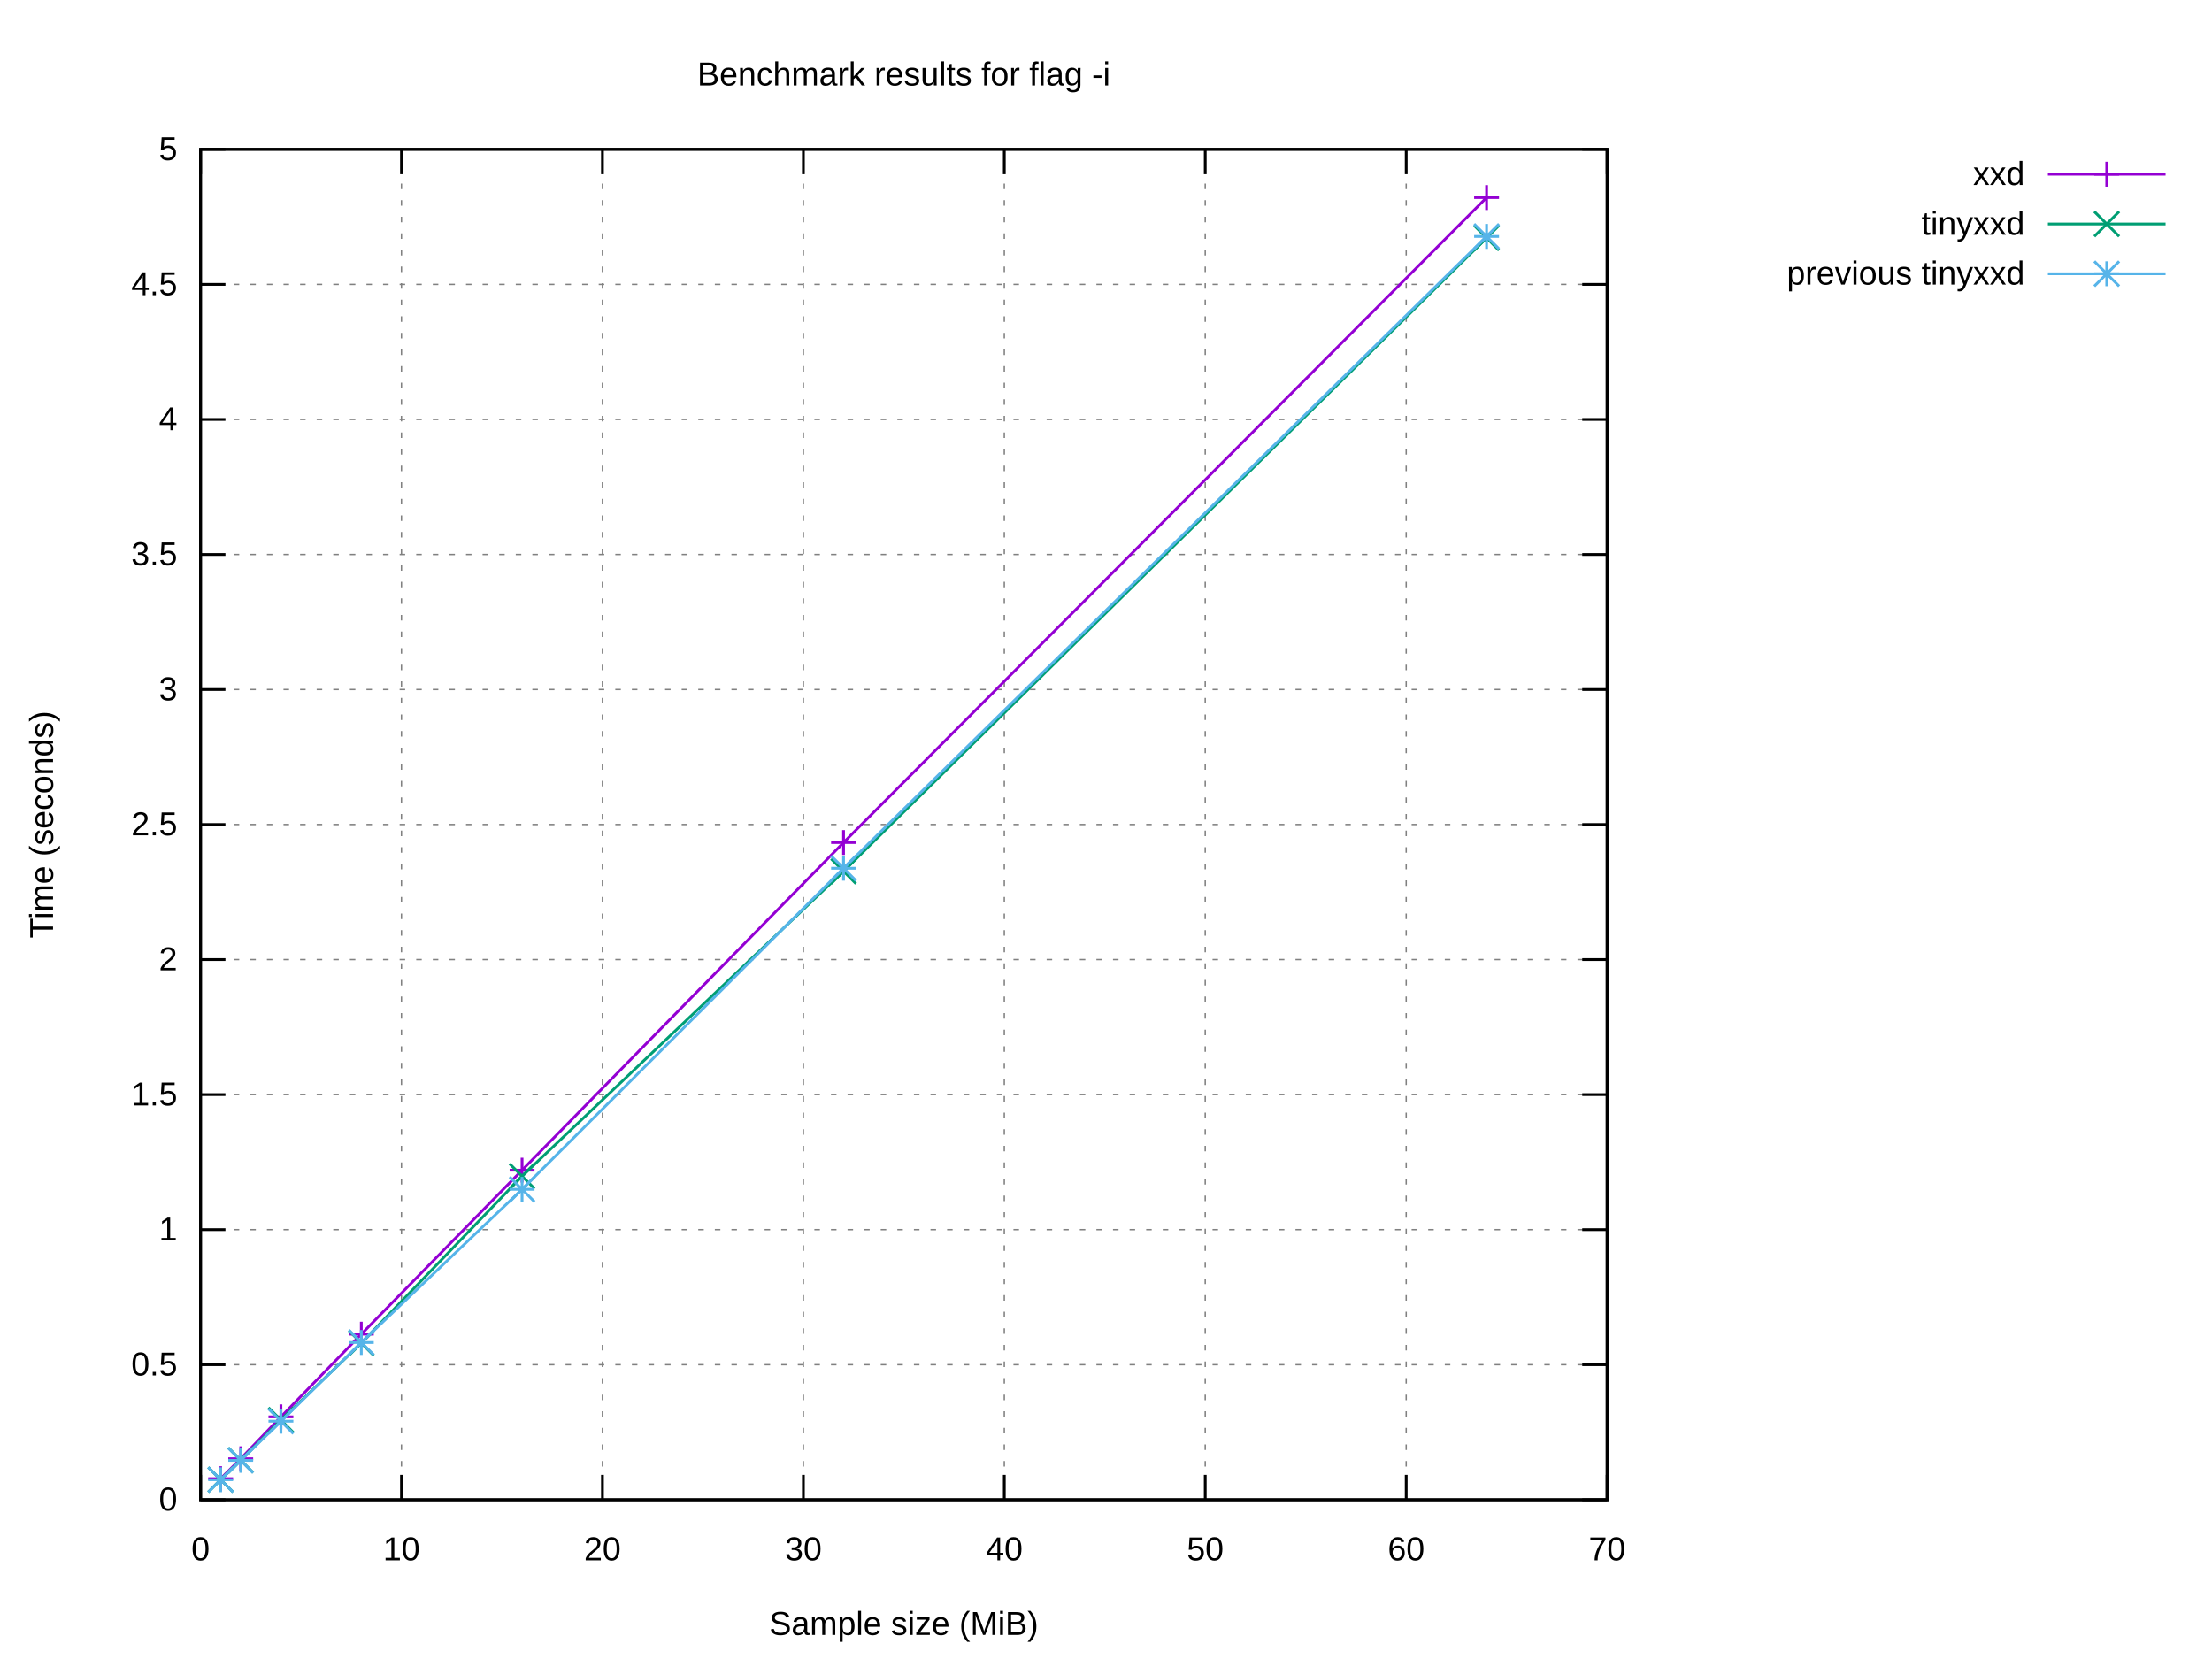
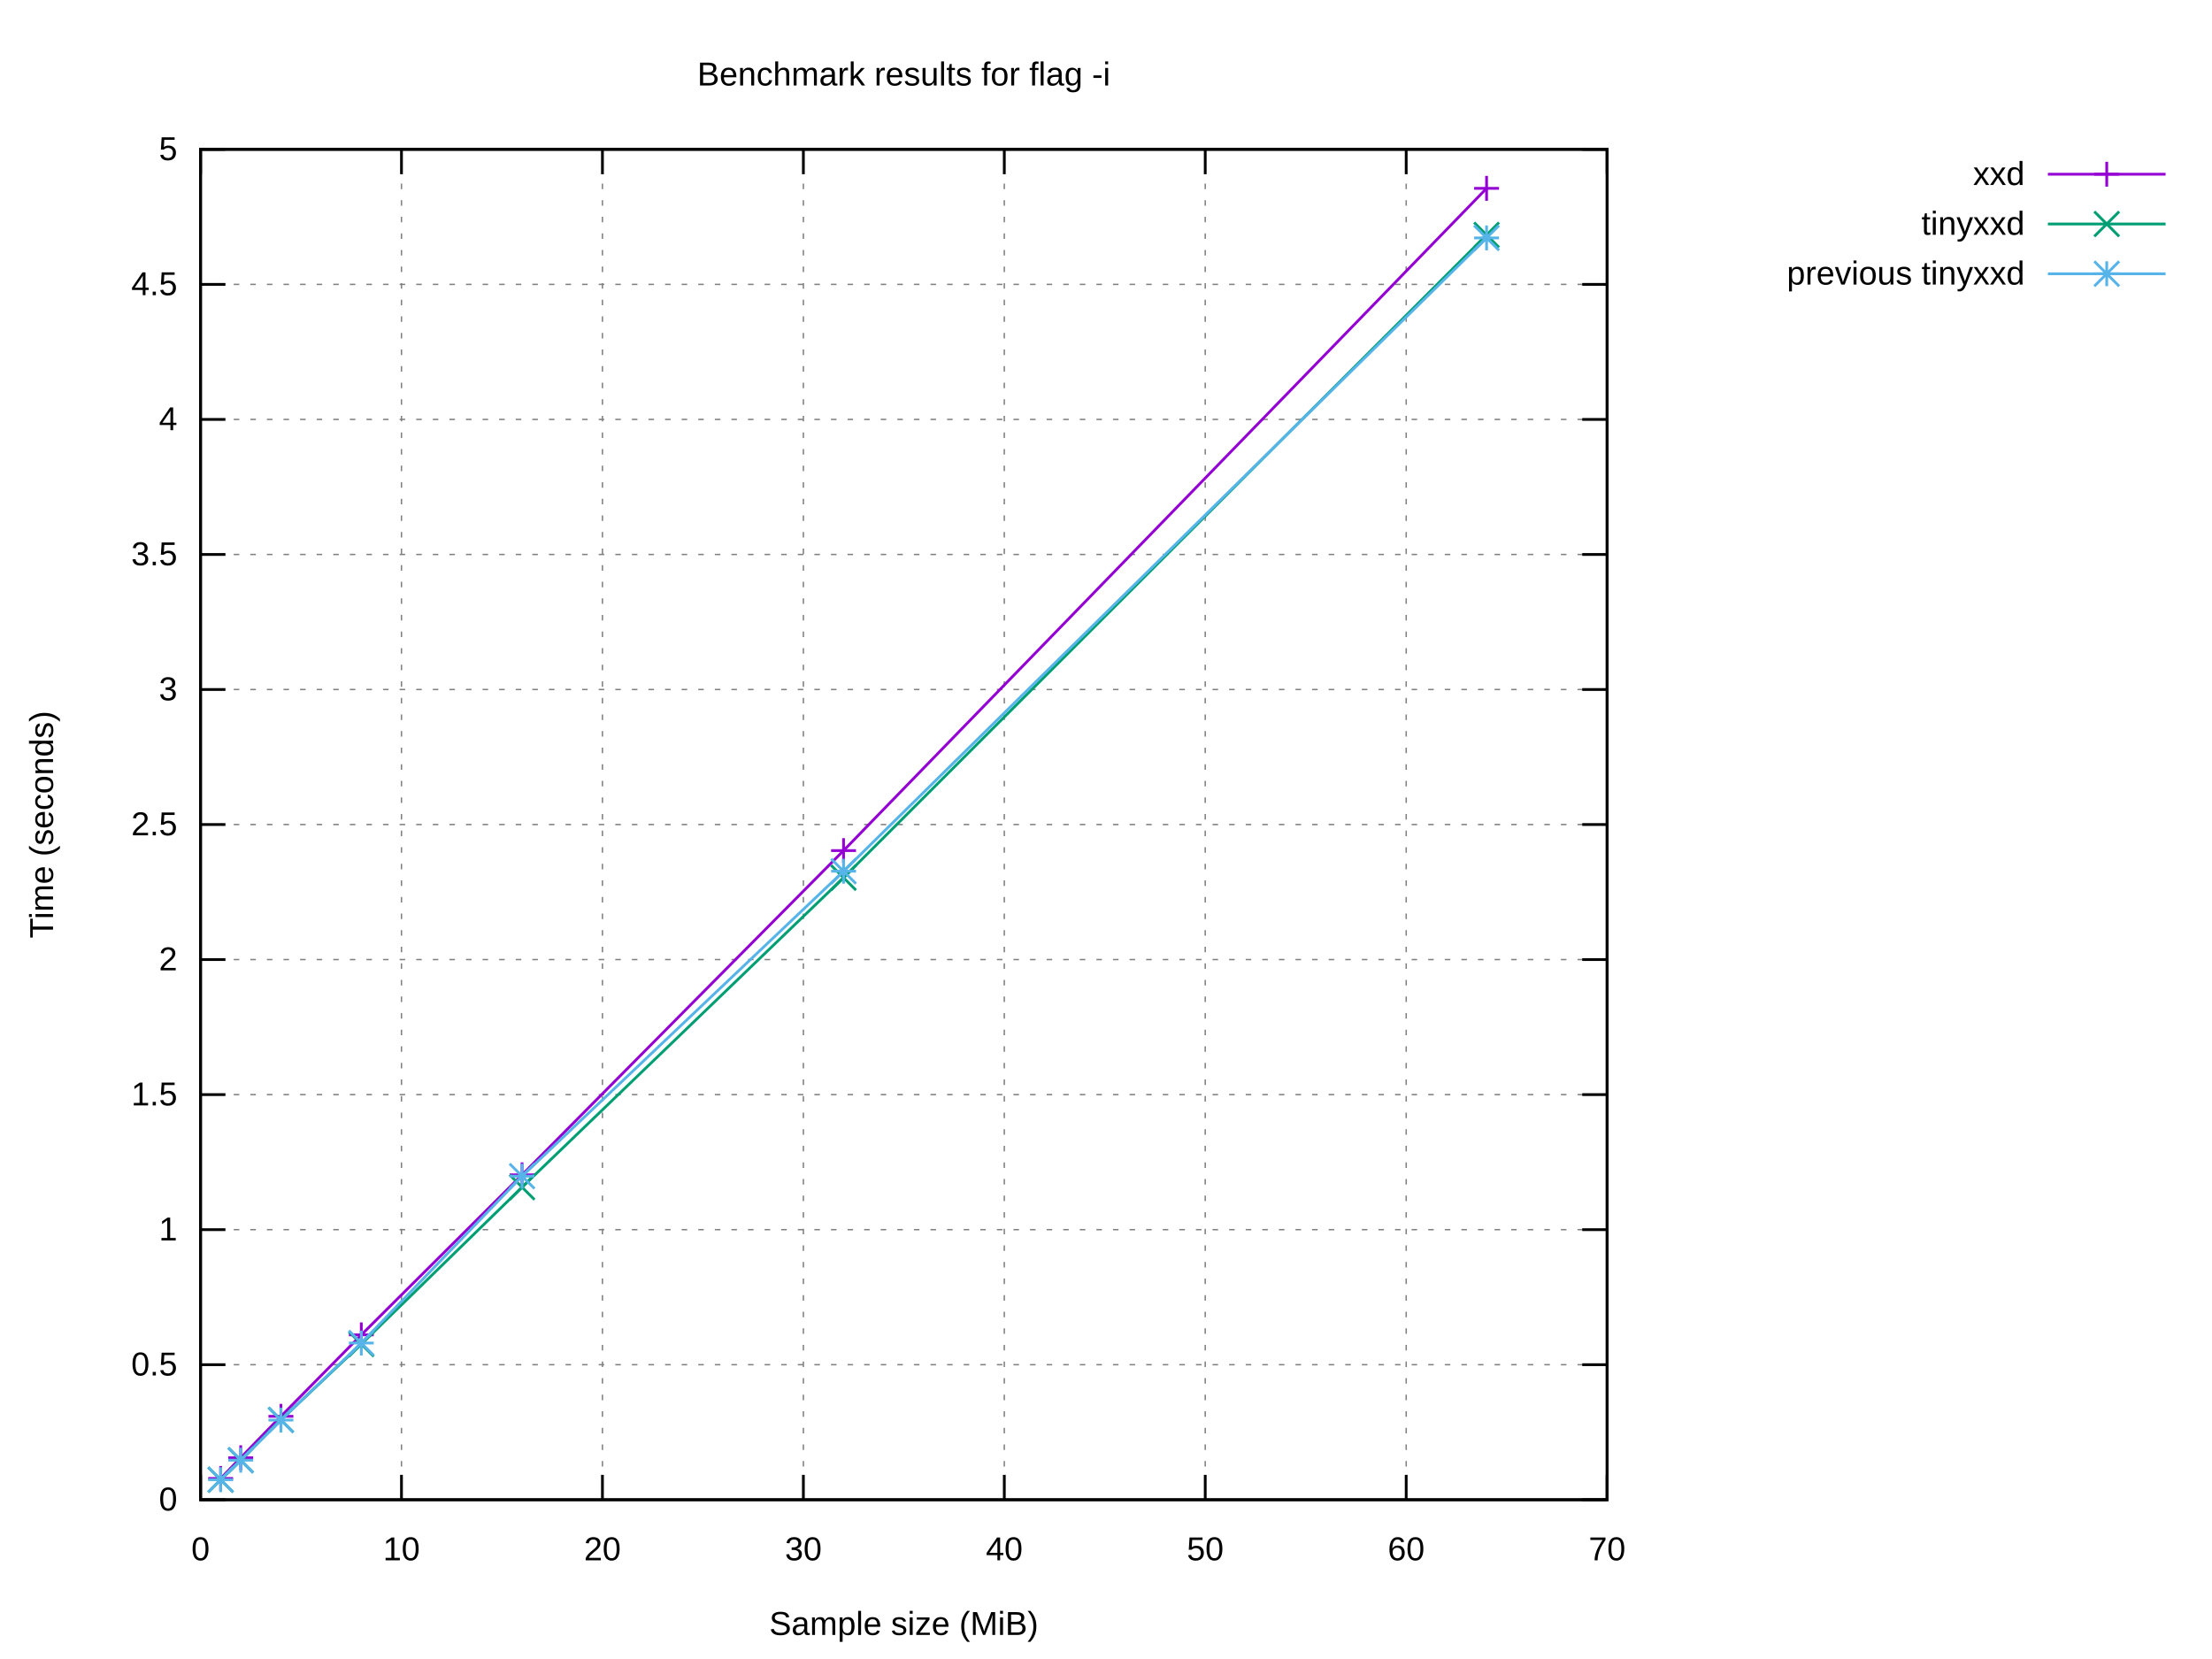
<svg xmlns="http://www.w3.org/2000/svg" xmlns:xlink="http://www.w3.org/1999/xlink" width="800" height="600" viewBox="0 0 800 600">
  <g id="gnuplot_canvas">
    <rect x="0" y="0" width="800" height="600" fill="#ffffff" />
    <defs>
      <circle id="gpDot" r="0.5" stroke-width="0.5" stroke="currentColor" />
      <path id="gpPt0" stroke-width="0.222" stroke="currentColor" d="M-1,0 h2 M0,-1 v2" />
      <path id="gpPt1" stroke-width="0.222" stroke="currentColor" d="M-1,-1 L1,1 M1,-1 L-1,1" />
      <path id="gpPt2" stroke-width="0.222" stroke="currentColor" d="M-1,0 L1,0 M0,-1 L0,1 M-1,-1 L1,1 M-1,1 L1,-1" />
      <rect id="gpPt3" stroke-width="0.222" stroke="currentColor" x="-1" y="-1" width="2" height="2" />
      <rect id="gpPt4" stroke-width="0.222" stroke="currentColor" fill="currentColor" x="-1" y="-1" width="2" height="2" />
      <circle id="gpPt5" stroke-width="0.222" stroke="currentColor" cx="0" cy="0" r="1" />
      <use xlink:href="#gpPt5" id="gpPt6" fill="currentColor" stroke="none" />
      <path id="gpPt7" stroke-width="0.222" stroke="currentColor" d="M0,-1.33 L-1.33,0.67 L1.33,0.67 z" />
      <use xlink:href="#gpPt7" id="gpPt8" fill="currentColor" stroke="none" />
      <use xlink:href="#gpPt7" id="gpPt9" stroke="currentColor" transform="rotate(180)" />
      <use xlink:href="#gpPt9" id="gpPt10" fill="currentColor" stroke="none" />
      <use xlink:href="#gpPt3" id="gpPt11" stroke="currentColor" transform="rotate(45)" />
      <use xlink:href="#gpPt11" id="gpPt12" fill="currentColor" stroke="none" />
      <path id="gpPt13" stroke-width="0.222" stroke="currentColor" d="M0,1.330 L1.265,0.411 L0.782,-1.067 L-0.782,-1.076 L-1.265,0.411 z" />
      <use xlink:href="#gpPt13" id="gpPt14" fill="currentColor" stroke="none" />
      <filter id="textbox" filterUnits="objectBoundingBox" x="0" y="0" height="1" width="1">
        <feFlood flood-color="#FFFFFF" flood-opacity="1" result="bgnd" />
        <feComposite in="SourceGraphic" in2="bgnd" operator="atop" />
      </filter>
      <filter id="greybox" filterUnits="objectBoundingBox" x="0" y="0" height="1" width="1">
        <feFlood flood-color="lightgrey" flood-opacity="1" result="grey" />
        <feComposite in="SourceGraphic" in2="grey" operator="atop" />
      </filter>
    </defs>
    <g fill="none" color="#FFFFFF" stroke="currentColor" stroke-width="1.00" stroke-linecap="butt" stroke-linejoin="miter">
</g>
    <g fill="none" color="black" stroke="currentColor" stroke-width="1.00" stroke-linecap="butt" stroke-linejoin="miter">
</g>
    <g fill="none" color="black" stroke="black" stroke-width="0.50" stroke-linecap="butt" stroke-linejoin="miter">
</g>
    <g fill="none" color="gray" stroke="currentColor" stroke-width="0.50" stroke-linecap="butt" stroke-linejoin="miter">
      <path stroke="gray" stroke-dasharray="2,4" class="gridline" d="M72.53,542.40 L581.24,542.40  " />
    </g>
    <g fill="none" color="gray" stroke="gray" stroke-width="1.00" stroke-linecap="butt" stroke-linejoin="miter">
</g>
    <g fill="none" color="black" stroke="currentColor" stroke-width="1.00" stroke-linecap="butt" stroke-linejoin="miter">
      <path stroke="black" d="M72.53,542.40 L81.53,542.40 M581.24,542.40 L572.24,542.40  " />
      <g transform="translate(64.14,546.30)" stroke="none" fill="black" font-family="Arial" font-size="12.00" text-anchor="end">
        <text>
          <tspan font-family="Arial"> 0</tspan>
        </text>
      </g>
    </g>
    <g fill="none" color="black" stroke="currentColor" stroke-width="1.00" stroke-linecap="butt" stroke-linejoin="miter">
</g>
    <g fill="none" color="black" stroke="black" stroke-width="0.50" stroke-linecap="butt" stroke-linejoin="miter">
</g>
    <g fill="none" color="gray" stroke="currentColor" stroke-width="0.50" stroke-linecap="butt" stroke-linejoin="miter">
      <path stroke="gray" stroke-dasharray="2,4" class="gridline" d="M72.53,493.56 L581.24,493.56  " />
    </g>
    <g fill="none" color="gray" stroke="gray" stroke-width="1.00" stroke-linecap="butt" stroke-linejoin="miter">
</g>
    <g fill="none" color="black" stroke="currentColor" stroke-width="1.00" stroke-linecap="butt" stroke-linejoin="miter">
      <path stroke="black" d="M72.53,493.56 L81.53,493.56 M581.24,493.56 L572.24,493.56  " />
      <g transform="translate(64.14,497.46)" stroke="none" fill="black" font-family="Arial" font-size="12.00" text-anchor="end">
        <text>
          <tspan font-family="Arial"> 0.5</tspan>
        </text>
      </g>
    </g>
    <g fill="none" color="black" stroke="currentColor" stroke-width="1.00" stroke-linecap="butt" stroke-linejoin="miter">
</g>
    <g fill="none" color="black" stroke="black" stroke-width="0.50" stroke-linecap="butt" stroke-linejoin="miter">
</g>
    <g fill="none" color="gray" stroke="currentColor" stroke-width="0.50" stroke-linecap="butt" stroke-linejoin="miter">
      <path stroke="gray" stroke-dasharray="2,4" class="gridline" d="M72.53,444.72 L581.24,444.72  " />
    </g>
    <g fill="none" color="gray" stroke="gray" stroke-width="1.00" stroke-linecap="butt" stroke-linejoin="miter">
</g>
    <g fill="none" color="black" stroke="currentColor" stroke-width="1.00" stroke-linecap="butt" stroke-linejoin="miter">
      <path stroke="black" d="M72.53,444.72 L81.53,444.72 M581.24,444.72 L572.24,444.72  " />
      <g transform="translate(64.14,448.62)" stroke="none" fill="black" font-family="Arial" font-size="12.00" text-anchor="end">
        <text>
          <tspan font-family="Arial"> 1</tspan>
        </text>
      </g>
    </g>
    <g fill="none" color="black" stroke="currentColor" stroke-width="1.00" stroke-linecap="butt" stroke-linejoin="miter">
</g>
    <g fill="none" color="black" stroke="black" stroke-width="0.50" stroke-linecap="butt" stroke-linejoin="miter">
</g>
    <g fill="none" color="gray" stroke="currentColor" stroke-width="0.50" stroke-linecap="butt" stroke-linejoin="miter">
      <path stroke="gray" stroke-dasharray="2,4" class="gridline" d="M72.53,395.88 L581.24,395.88  " />
    </g>
    <g fill="none" color="gray" stroke="gray" stroke-width="1.00" stroke-linecap="butt" stroke-linejoin="miter">
</g>
    <g fill="none" color="black" stroke="currentColor" stroke-width="1.00" stroke-linecap="butt" stroke-linejoin="miter">
      <path stroke="black" d="M72.53,395.88 L81.53,395.88 M581.24,395.88 L572.24,395.88  " />
      <g transform="translate(64.14,399.78)" stroke="none" fill="black" font-family="Arial" font-size="12.00" text-anchor="end">
        <text>
          <tspan font-family="Arial"> 1.5</tspan>
        </text>
      </g>
    </g>
    <g fill="none" color="black" stroke="currentColor" stroke-width="1.00" stroke-linecap="butt" stroke-linejoin="miter">
</g>
    <g fill="none" color="black" stroke="black" stroke-width="0.50" stroke-linecap="butt" stroke-linejoin="miter">
</g>
    <g fill="none" color="gray" stroke="currentColor" stroke-width="0.50" stroke-linecap="butt" stroke-linejoin="miter">
      <path stroke="gray" stroke-dasharray="2,4" class="gridline" d="M72.53,347.04 L581.24,347.04  " />
    </g>
    <g fill="none" color="gray" stroke="gray" stroke-width="1.00" stroke-linecap="butt" stroke-linejoin="miter">
</g>
    <g fill="none" color="black" stroke="currentColor" stroke-width="1.00" stroke-linecap="butt" stroke-linejoin="miter">
      <path stroke="black" d="M72.53,347.04 L81.53,347.04 M581.24,347.04 L572.24,347.04  " />
      <g transform="translate(64.14,350.94)" stroke="none" fill="black" font-family="Arial" font-size="12.00" text-anchor="end">
        <text>
          <tspan font-family="Arial"> 2</tspan>
        </text>
      </g>
    </g>
    <g fill="none" color="black" stroke="currentColor" stroke-width="1.00" stroke-linecap="butt" stroke-linejoin="miter">
</g>
    <g fill="none" color="black" stroke="black" stroke-width="0.50" stroke-linecap="butt" stroke-linejoin="miter">
</g>
    <g fill="none" color="gray" stroke="currentColor" stroke-width="0.50" stroke-linecap="butt" stroke-linejoin="miter">
      <path stroke="gray" stroke-dasharray="2,4" class="gridline" d="M72.53,298.20 L581.24,298.20  " />
    </g>
    <g fill="none" color="gray" stroke="gray" stroke-width="1.00" stroke-linecap="butt" stroke-linejoin="miter">
</g>
    <g fill="none" color="black" stroke="currentColor" stroke-width="1.00" stroke-linecap="butt" stroke-linejoin="miter">
      <path stroke="black" d="M72.53,298.20 L81.53,298.20 M581.24,298.20 L572.24,298.20  " />
      <g transform="translate(64.14,302.10)" stroke="none" fill="black" font-family="Arial" font-size="12.00" text-anchor="end">
        <text>
          <tspan font-family="Arial"> 2.5</tspan>
        </text>
      </g>
    </g>
    <g fill="none" color="black" stroke="currentColor" stroke-width="1.00" stroke-linecap="butt" stroke-linejoin="miter">
</g>
    <g fill="none" color="black" stroke="black" stroke-width="0.50" stroke-linecap="butt" stroke-linejoin="miter">
</g>
    <g fill="none" color="gray" stroke="currentColor" stroke-width="0.50" stroke-linecap="butt" stroke-linejoin="miter">
      <path stroke="gray" stroke-dasharray="2,4" class="gridline" d="M72.53,249.37 L581.24,249.37  " />
    </g>
    <g fill="none" color="gray" stroke="gray" stroke-width="1.00" stroke-linecap="butt" stroke-linejoin="miter">
</g>
    <g fill="none" color="black" stroke="currentColor" stroke-width="1.00" stroke-linecap="butt" stroke-linejoin="miter">
      <path stroke="black" d="M72.53,249.37 L81.53,249.37 M581.24,249.37 L572.24,249.37  " />
      <g transform="translate(64.14,253.27)" stroke="none" fill="black" font-family="Arial" font-size="12.00" text-anchor="end">
        <text>
          <tspan font-family="Arial"> 3</tspan>
        </text>
      </g>
    </g>
    <g fill="none" color="black" stroke="currentColor" stroke-width="1.00" stroke-linecap="butt" stroke-linejoin="miter">
</g>
    <g fill="none" color="black" stroke="black" stroke-width="0.50" stroke-linecap="butt" stroke-linejoin="miter">
</g>
    <g fill="none" color="gray" stroke="currentColor" stroke-width="0.50" stroke-linecap="butt" stroke-linejoin="miter">
      <path stroke="gray" stroke-dasharray="2,4" class="gridline" d="M72.53,200.53 L581.24,200.53  " />
    </g>
    <g fill="none" color="gray" stroke="gray" stroke-width="1.00" stroke-linecap="butt" stroke-linejoin="miter">
</g>
    <g fill="none" color="black" stroke="currentColor" stroke-width="1.00" stroke-linecap="butt" stroke-linejoin="miter">
      <path stroke="black" d="M72.53,200.53 L81.53,200.53 M581.24,200.53 L572.24,200.53  " />
      <g transform="translate(64.14,204.43)" stroke="none" fill="black" font-family="Arial" font-size="12.00" text-anchor="end">
        <text>
          <tspan font-family="Arial"> 3.5</tspan>
        </text>
      </g>
    </g>
    <g fill="none" color="black" stroke="currentColor" stroke-width="1.00" stroke-linecap="butt" stroke-linejoin="miter">
</g>
    <g fill="none" color="black" stroke="black" stroke-width="0.50" stroke-linecap="butt" stroke-linejoin="miter">
</g>
    <g fill="none" color="gray" stroke="currentColor" stroke-width="0.50" stroke-linecap="butt" stroke-linejoin="miter">
      <path stroke="gray" stroke-dasharray="2,4" class="gridline" d="M72.53,151.69 L581.24,151.69  " />
    </g>
    <g fill="none" color="gray" stroke="gray" stroke-width="1.00" stroke-linecap="butt" stroke-linejoin="miter">
</g>
    <g fill="none" color="black" stroke="currentColor" stroke-width="1.00" stroke-linecap="butt" stroke-linejoin="miter">
      <path stroke="black" d="M72.53,151.69 L81.53,151.69 M581.24,151.69 L572.24,151.69  " />
      <g transform="translate(64.14,155.59)" stroke="none" fill="black" font-family="Arial" font-size="12.00" text-anchor="end">
        <text>
          <tspan font-family="Arial"> 4</tspan>
        </text>
      </g>
    </g>
    <g fill="none" color="black" stroke="currentColor" stroke-width="1.00" stroke-linecap="butt" stroke-linejoin="miter">
</g>
    <g fill="none" color="black" stroke="black" stroke-width="0.50" stroke-linecap="butt" stroke-linejoin="miter">
</g>
    <g fill="none" color="gray" stroke="currentColor" stroke-width="0.50" stroke-linecap="butt" stroke-linejoin="miter">
      <path stroke="gray" stroke-dasharray="2,4" class="gridline" d="M72.53,102.85 L581.24,102.85  " />
    </g>
    <g fill="none" color="gray" stroke="gray" stroke-width="1.00" stroke-linecap="butt" stroke-linejoin="miter">
</g>
    <g fill="none" color="black" stroke="currentColor" stroke-width="1.00" stroke-linecap="butt" stroke-linejoin="miter">
      <path stroke="black" d="M72.53,102.85 L81.53,102.85 M581.24,102.85 L572.24,102.85  " />
      <g transform="translate(64.14,106.75)" stroke="none" fill="black" font-family="Arial" font-size="12.00" text-anchor="end">
        <text>
          <tspan font-family="Arial"> 4.5</tspan>
        </text>
      </g>
    </g>
    <g fill="none" color="black" stroke="currentColor" stroke-width="1.00" stroke-linecap="butt" stroke-linejoin="miter">
</g>
    <g fill="none" color="black" stroke="black" stroke-width="0.50" stroke-linecap="butt" stroke-linejoin="miter">
</g>
    <g fill="none" color="gray" stroke="currentColor" stroke-width="0.50" stroke-linecap="butt" stroke-linejoin="miter">
      <path stroke="gray" stroke-dasharray="2,4" class="gridline" d="M72.53,54.01 L581.24,54.01  " />
    </g>
    <g fill="none" color="gray" stroke="gray" stroke-width="1.00" stroke-linecap="butt" stroke-linejoin="miter">
</g>
    <g fill="none" color="black" stroke="currentColor" stroke-width="1.00" stroke-linecap="butt" stroke-linejoin="miter">
      <path stroke="black" d="M72.53,54.01 L81.53,54.01 M581.24,54.01 L572.24,54.01  " />
      <g transform="translate(64.14,57.91)" stroke="none" fill="black" font-family="Arial" font-size="12.00" text-anchor="end">
        <text>
          <tspan font-family="Arial"> 5</tspan>
        </text>
      </g>
    </g>
    <g fill="none" color="black" stroke="currentColor" stroke-width="1.00" stroke-linecap="butt" stroke-linejoin="miter">
</g>
    <g fill="none" color="black" stroke="black" stroke-width="0.50" stroke-linecap="butt" stroke-linejoin="miter">
</g>
    <g fill="none" color="gray" stroke="currentColor" stroke-width="0.50" stroke-linecap="butt" stroke-linejoin="miter">
      <path stroke="gray" stroke-dasharray="2,4" class="gridline" d="M72.53,542.40 L72.53,54.01  " />
    </g>
    <g fill="none" color="gray" stroke="gray" stroke-width="1.00" stroke-linecap="butt" stroke-linejoin="miter">
</g>
    <g fill="none" color="black" stroke="currentColor" stroke-width="1.00" stroke-linecap="butt" stroke-linejoin="miter">
      <path stroke="black" d="M72.53,542.40 L72.53,533.40 M72.53,54.01 L72.53,63.01  " />
      <g transform="translate(72.53,564.30)" stroke="none" fill="black" font-family="Arial" font-size="12.00" text-anchor="middle">
        <text>
          <tspan font-family="Arial"> 0</tspan>
        </text>
      </g>
    </g>
    <g fill="none" color="black" stroke="currentColor" stroke-width="1.00" stroke-linecap="butt" stroke-linejoin="miter">
</g>
    <g fill="none" color="black" stroke="black" stroke-width="0.50" stroke-linecap="butt" stroke-linejoin="miter">
</g>
    <g fill="none" color="gray" stroke="currentColor" stroke-width="0.50" stroke-linecap="butt" stroke-linejoin="miter">
      <path stroke="gray" stroke-dasharray="2,4" class="gridline" d="M145.20,542.40 L145.20,54.01  " />
    </g>
    <g fill="none" color="gray" stroke="gray" stroke-width="1.00" stroke-linecap="butt" stroke-linejoin="miter">
</g>
    <g fill="none" color="black" stroke="currentColor" stroke-width="1.00" stroke-linecap="butt" stroke-linejoin="miter">
      <path stroke="black" d="M145.20,542.40 L145.20,533.40 M145.20,54.01 L145.20,63.01  " />
      <g transform="translate(145.20,564.30)" stroke="none" fill="black" font-family="Arial" font-size="12.00" text-anchor="middle">
        <text>
          <tspan font-family="Arial"> 10</tspan>
        </text>
      </g>
    </g>
    <g fill="none" color="black" stroke="currentColor" stroke-width="1.00" stroke-linecap="butt" stroke-linejoin="miter">
</g>
    <g fill="none" color="black" stroke="black" stroke-width="0.50" stroke-linecap="butt" stroke-linejoin="miter">
</g>
    <g fill="none" color="gray" stroke="currentColor" stroke-width="0.50" stroke-linecap="butt" stroke-linejoin="miter">
      <path stroke="gray" stroke-dasharray="2,4" class="gridline" d="M217.88,542.40 L217.88,54.01  " />
    </g>
    <g fill="none" color="gray" stroke="gray" stroke-width="1.00" stroke-linecap="butt" stroke-linejoin="miter">
</g>
    <g fill="none" color="black" stroke="currentColor" stroke-width="1.00" stroke-linecap="butt" stroke-linejoin="miter">
      <path stroke="black" d="M217.88,542.40 L217.88,533.40 M217.88,54.01 L217.88,63.01  " />
      <g transform="translate(217.88,564.30)" stroke="none" fill="black" font-family="Arial" font-size="12.00" text-anchor="middle">
        <text>
          <tspan font-family="Arial"> 20</tspan>
        </text>
      </g>
    </g>
    <g fill="none" color="black" stroke="currentColor" stroke-width="1.00" stroke-linecap="butt" stroke-linejoin="miter">
</g>
    <g fill="none" color="black" stroke="black" stroke-width="0.50" stroke-linecap="butt" stroke-linejoin="miter">
</g>
    <g fill="none" color="gray" stroke="currentColor" stroke-width="0.50" stroke-linecap="butt" stroke-linejoin="miter">
      <path stroke="gray" stroke-dasharray="2,4" class="gridline" d="M290.55,542.40 L290.55,54.01  " />
    </g>
    <g fill="none" color="gray" stroke="gray" stroke-width="1.00" stroke-linecap="butt" stroke-linejoin="miter">
</g>
    <g fill="none" color="black" stroke="currentColor" stroke-width="1.00" stroke-linecap="butt" stroke-linejoin="miter">
      <path stroke="black" d="M290.55,542.40 L290.55,533.40 M290.55,54.01 L290.55,63.01  " />
      <g transform="translate(290.55,564.30)" stroke="none" fill="black" font-family="Arial" font-size="12.00" text-anchor="middle">
        <text>
          <tspan font-family="Arial"> 30</tspan>
        </text>
      </g>
    </g>
    <g fill="none" color="black" stroke="currentColor" stroke-width="1.00" stroke-linecap="butt" stroke-linejoin="miter">
</g>
    <g fill="none" color="black" stroke="black" stroke-width="0.50" stroke-linecap="butt" stroke-linejoin="miter">
</g>
    <g fill="none" color="gray" stroke="currentColor" stroke-width="0.50" stroke-linecap="butt" stroke-linejoin="miter">
      <path stroke="gray" stroke-dasharray="2,4" class="gridline" d="M363.22,542.40 L363.22,54.01  " />
    </g>
    <g fill="none" color="gray" stroke="gray" stroke-width="1.00" stroke-linecap="butt" stroke-linejoin="miter">
</g>
    <g fill="none" color="black" stroke="currentColor" stroke-width="1.00" stroke-linecap="butt" stroke-linejoin="miter">
      <path stroke="black" d="M363.22,542.40 L363.22,533.40 M363.22,54.01 L363.22,63.01  " />
      <g transform="translate(363.22,564.30)" stroke="none" fill="black" font-family="Arial" font-size="12.00" text-anchor="middle">
        <text>
          <tspan font-family="Arial"> 40</tspan>
        </text>
      </g>
    </g>
    <g fill="none" color="black" stroke="currentColor" stroke-width="1.00" stroke-linecap="butt" stroke-linejoin="miter">
</g>
    <g fill="none" color="black" stroke="black" stroke-width="0.50" stroke-linecap="butt" stroke-linejoin="miter">
</g>
    <g fill="none" color="gray" stroke="currentColor" stroke-width="0.50" stroke-linecap="butt" stroke-linejoin="miter">
      <path stroke="gray" stroke-dasharray="2,4" class="gridline" d="M435.89,542.40 L435.89,54.01  " />
    </g>
    <g fill="none" color="gray" stroke="gray" stroke-width="1.00" stroke-linecap="butt" stroke-linejoin="miter">
</g>
    <g fill="none" color="black" stroke="currentColor" stroke-width="1.00" stroke-linecap="butt" stroke-linejoin="miter">
      <path stroke="black" d="M435.89,542.40 L435.89,533.40 M435.89,54.01 L435.89,63.01  " />
      <g transform="translate(435.89,564.30)" stroke="none" fill="black" font-family="Arial" font-size="12.00" text-anchor="middle">
        <text>
          <tspan font-family="Arial"> 50</tspan>
        </text>
      </g>
    </g>
    <g fill="none" color="black" stroke="currentColor" stroke-width="1.00" stroke-linecap="butt" stroke-linejoin="miter">
</g>
    <g fill="none" color="black" stroke="black" stroke-width="0.50" stroke-linecap="butt" stroke-linejoin="miter">
</g>
    <g fill="none" color="gray" stroke="currentColor" stroke-width="0.50" stroke-linecap="butt" stroke-linejoin="miter">
      <path stroke="gray" stroke-dasharray="2,4" class="gridline" d="M508.57,542.40 L508.57,54.01  " />
    </g>
    <g fill="none" color="gray" stroke="gray" stroke-width="1.00" stroke-linecap="butt" stroke-linejoin="miter">
</g>
    <g fill="none" color="black" stroke="currentColor" stroke-width="1.00" stroke-linecap="butt" stroke-linejoin="miter">
      <path stroke="black" d="M508.57,542.40 L508.57,533.40 M508.57,54.01 L508.57,63.01  " />
      <g transform="translate(508.57,564.30)" stroke="none" fill="black" font-family="Arial" font-size="12.00" text-anchor="middle">
        <text>
          <tspan font-family="Arial"> 60</tspan>
        </text>
      </g>
    </g>
    <g fill="none" color="black" stroke="currentColor" stroke-width="1.00" stroke-linecap="butt" stroke-linejoin="miter">
</g>
    <g fill="none" color="black" stroke="black" stroke-width="0.50" stroke-linecap="butt" stroke-linejoin="miter">
</g>
    <g fill="none" color="gray" stroke="currentColor" stroke-width="0.50" stroke-linecap="butt" stroke-linejoin="miter">
      <path stroke="gray" stroke-dasharray="2,4" class="gridline" d="M581.24,542.40 L581.24,54.01  " />
    </g>
    <g fill="none" color="gray" stroke="gray" stroke-width="1.00" stroke-linecap="butt" stroke-linejoin="miter">
</g>
    <g fill="none" color="black" stroke="currentColor" stroke-width="1.00" stroke-linecap="butt" stroke-linejoin="miter">
      <path stroke="black" d="M581.24,542.40 L581.24,533.40 M581.24,54.01 L581.24,63.01  " />
      <g transform="translate(581.24,564.30)" stroke="none" fill="black" font-family="Arial" font-size="12.00" text-anchor="middle">
        <text>
          <tspan font-family="Arial"> 70</tspan>
        </text>
      </g>
    </g>
    <g fill="none" color="black" stroke="currentColor" stroke-width="1.00" stroke-linecap="butt" stroke-linejoin="miter">
</g>
    <g fill="none" color="black" stroke="currentColor" stroke-width="1.00" stroke-linecap="butt" stroke-linejoin="miter">
      <path stroke="black" d="M72.53,54.01 L72.53,542.40 L581.24,542.40 L581.24,54.01 L72.53,54.01 Z  " />
    </g>
    <g fill="none" color="black" stroke="currentColor" stroke-width="1.00" stroke-linecap="butt" stroke-linejoin="miter">
</g>
    <g id="gnuplot_plot_1">
      <g fill="none" color="black" stroke="currentColor" stroke-width="1.00" stroke-linecap="butt" stroke-linejoin="miter">
        <g transform="translate(732.26,66.91)" stroke="none" fill="black" font-family="Arial" font-size="12.00" text-anchor="end">
          <text>
            <tspan font-family="Arial">xxd</tspan>
          </text>
        </g>
      </g>
      <g fill="none" color="black" stroke="currentColor" stroke-width="1.00" stroke-linecap="butt" stroke-linejoin="miter">
-         <path stroke="rgb(148,   0, 211)" d="M740.65,63.01 L783.21,63.01 M537.64,71.46 L305.08,304.72 L188.81,423.21 L130.67,482.52 L101.60,512.42 L87.06,527.58   L79.80,534.78  " />
-         <use xlink:href="#gpPt0" transform="translate(537.64,71.46) scale(4.50)" color="rgb(148,   0, 211)" />
-         <use xlink:href="#gpPt0" transform="translate(305.08,304.72) scale(4.50)" color="rgb(148,   0, 211)" />
-         <use xlink:href="#gpPt0" transform="translate(188.81,423.21) scale(4.50)" color="rgb(148,   0, 211)" />
-         <use xlink:href="#gpPt0" transform="translate(130.67,482.52) scale(4.50)" color="rgb(148,   0, 211)" />
-         <use xlink:href="#gpPt0" transform="translate(101.60,512.42) scale(4.50)" color="rgb(148,   0, 211)" />
-         <use xlink:href="#gpPt0" transform="translate(87.06,527.58) scale(4.50)" color="rgb(148,   0, 211)" />
-         <use xlink:href="#gpPt0" transform="translate(79.80,534.78) scale(4.50)" color="rgb(148,   0, 211)" />
+         <path stroke="rgb(148,   0, 211)" d="M740.65,63.01 L783.21,63.01 M537.64,68.12 L305.08,307.63 L188.81,424.89 L130.67,482.77 L101.60,512.23 L87.06,527.21   L79.80,534.71  " />
+         <use xlink:href="#gpPt0" transform="translate(537.64,68.12) scale(4.50)" color="rgb(148,   0, 211)" />
+         <use xlink:href="#gpPt0" transform="translate(305.08,307.63) scale(4.50)" color="rgb(148,   0, 211)" />
+         <use xlink:href="#gpPt0" transform="translate(188.81,424.89) scale(4.50)" color="rgb(148,   0, 211)" />
+         <use xlink:href="#gpPt0" transform="translate(130.67,482.77) scale(4.50)" color="rgb(148,   0, 211)" />
+         <use xlink:href="#gpPt0" transform="translate(101.60,512.23) scale(4.50)" color="rgb(148,   0, 211)" />
+         <use xlink:href="#gpPt0" transform="translate(87.06,527.21) scale(4.50)" color="rgb(148,   0, 211)" />
+         <use xlink:href="#gpPt0" transform="translate(79.80,534.71) scale(4.50)" color="rgb(148,   0, 211)" />
        <use xlink:href="#gpPt0" transform="translate(761.93,63.01) scale(4.50)" color="rgb(148,   0, 211)" />
      </g>
    </g>
    <g id="gnuplot_plot_2">
      <g fill="none" color="black" stroke="currentColor" stroke-width="1.00" stroke-linecap="butt" stroke-linejoin="miter">
        <g transform="translate(732.26,84.91)" stroke="none" fill="black" font-family="Arial" font-size="12.00" text-anchor="end">
          <text>
            <tspan font-family="Arial">tinyxxd</tspan>
          </text>
        </g>
      </g>
      <g fill="none" color="black" stroke="currentColor" stroke-width="1.00" stroke-linecap="butt" stroke-linejoin="miter">
-         <path stroke="rgb(  0, 158, 115)" d="M740.65,81.01 L783.21,81.01 M537.64,86.04 L305.08,315.09 L188.81,425.38 L130.67,485.73 L101.60,513.60 L87.06,528.10   L79.80,535.15  " />
-         <use xlink:href="#gpPt1" transform="translate(537.64,86.04) scale(4.50)" color="rgb(  0, 158, 115)" />
-         <use xlink:href="#gpPt1" transform="translate(305.08,315.09) scale(4.50)" color="rgb(  0, 158, 115)" />
-         <use xlink:href="#gpPt1" transform="translate(188.81,425.38) scale(4.50)" color="rgb(  0, 158, 115)" />
-         <use xlink:href="#gpPt1" transform="translate(130.67,485.73) scale(4.50)" color="rgb(  0, 158, 115)" />
-         <use xlink:href="#gpPt1" transform="translate(101.60,513.60) scale(4.50)" color="rgb(  0, 158, 115)" />
-         <use xlink:href="#gpPt1" transform="translate(87.06,528.10) scale(4.50)" color="rgb(  0, 158, 115)" />
-         <use xlink:href="#gpPt1" transform="translate(79.80,535.15) scale(4.50)" color="rgb(  0, 158, 115)" />
+         <path stroke="rgb(  0, 158, 115)" d="M740.65,81.01 L783.21,81.01 M537.64,84.97 L305.08,317.44 L188.81,429.37 L130.67,486.10 L101.60,513.53 L87.06,528.13   L79.80,535.16  " />
+         <use xlink:href="#gpPt1" transform="translate(537.64,84.97) scale(4.50)" color="rgb(  0, 158, 115)" />
+         <use xlink:href="#gpPt1" transform="translate(305.08,317.44) scale(4.50)" color="rgb(  0, 158, 115)" />
+         <use xlink:href="#gpPt1" transform="translate(188.81,429.37) scale(4.50)" color="rgb(  0, 158, 115)" />
+         <use xlink:href="#gpPt1" transform="translate(130.67,486.10) scale(4.50)" color="rgb(  0, 158, 115)" />
+         <use xlink:href="#gpPt1" transform="translate(101.60,513.53) scale(4.50)" color="rgb(  0, 158, 115)" />
+         <use xlink:href="#gpPt1" transform="translate(87.06,528.13) scale(4.50)" color="rgb(  0, 158, 115)" />
+         <use xlink:href="#gpPt1" transform="translate(79.80,535.16) scale(4.50)" color="rgb(  0, 158, 115)" />
        <use xlink:href="#gpPt1" transform="translate(761.93,81.01) scale(4.50)" color="rgb(  0, 158, 115)" />
      </g>
    </g>
    <g id="gnuplot_plot_3">
      <g fill="none" color="black" stroke="currentColor" stroke-width="1.00" stroke-linecap="butt" stroke-linejoin="miter">
        <g transform="translate(732.26,102.91)" stroke="none" fill="black" font-family="Arial" font-size="12.00" text-anchor="end">
          <text>
            <tspan font-family="Arial">previous tinyxxd</tspan>
          </text>
        </g>
      </g>
      <g fill="none" color="black" stroke="currentColor" stroke-width="1.00" stroke-linecap="butt" stroke-linejoin="miter">
-         <path stroke="rgb( 86, 180, 233)" d="M740.65,99.01 L783.21,99.01 M537.64,85.51 L305.08,314.01 L188.81,430.14 L130.67,485.53 L101.60,514.00 L87.06,528.16   L79.80,535.16  " />
-         <use xlink:href="#gpPt2" transform="translate(537.64,85.51) scale(4.50)" color="rgb( 86, 180, 233)" />
-         <use xlink:href="#gpPt2" transform="translate(305.08,314.01) scale(4.50)" color="rgb( 86, 180, 233)" />
-         <use xlink:href="#gpPt2" transform="translate(188.81,430.14) scale(4.50)" color="rgb( 86, 180, 233)" />
-         <use xlink:href="#gpPt2" transform="translate(130.67,485.53) scale(4.50)" color="rgb( 86, 180, 233)" />
-         <use xlink:href="#gpPt2" transform="translate(101.60,514.00) scale(4.50)" color="rgb( 86, 180, 233)" />
-         <use xlink:href="#gpPt2" transform="translate(87.06,528.16) scale(4.50)" color="rgb( 86, 180, 233)" />
-         <use xlink:href="#gpPt2" transform="translate(79.80,535.16) scale(4.50)" color="rgb( 86, 180, 233)" />
+         <path stroke="rgb( 86, 180, 233)" d="M740.65,99.01 L783.21,99.01 M537.64,86.04 L305.08,315.09 L188.81,425.38 L130.67,485.73 L101.60,513.60 L87.06,528.10   L79.80,535.15  " />
+         <use xlink:href="#gpPt2" transform="translate(537.64,86.04) scale(4.50)" color="rgb( 86, 180, 233)" />
+         <use xlink:href="#gpPt2" transform="translate(305.08,315.09) scale(4.50)" color="rgb( 86, 180, 233)" />
+         <use xlink:href="#gpPt2" transform="translate(188.81,425.38) scale(4.50)" color="rgb( 86, 180, 233)" />
+         <use xlink:href="#gpPt2" transform="translate(130.67,485.73) scale(4.50)" color="rgb( 86, 180, 233)" />
+         <use xlink:href="#gpPt2" transform="translate(101.60,513.60) scale(4.50)" color="rgb( 86, 180, 233)" />
+         <use xlink:href="#gpPt2" transform="translate(87.06,528.10) scale(4.50)" color="rgb( 86, 180, 233)" />
+         <use xlink:href="#gpPt2" transform="translate(79.80,535.15) scale(4.50)" color="rgb( 86, 180, 233)" />
        <use xlink:href="#gpPt2" transform="translate(761.93,99.01) scale(4.50)" color="rgb( 86, 180, 233)" />
      </g>
    </g>
    <g fill="none" color="#FFFFFF" stroke="rgb( 86, 180, 233)" stroke-width="2.00" stroke-linecap="butt" stroke-linejoin="miter">
</g>
    <g fill="none" color="black" stroke="currentColor" stroke-width="2.00" stroke-linecap="butt" stroke-linejoin="miter">
</g>
    <g fill="none" color="black" stroke="black" stroke-width="1.00" stroke-linecap="butt" stroke-linejoin="miter">
</g>
    <g fill="none" color="black" stroke="currentColor" stroke-width="1.00" stroke-linecap="butt" stroke-linejoin="miter">
      <path stroke="black" d="M72.53,54.01 L72.53,542.40 L581.24,542.40 L581.24,54.01 L72.53,54.01 Z  " />
      <g transform="translate(19.18,298.21) rotate(270.00)" stroke="none" fill="black" font-family="Arial" font-size="12.00" text-anchor="middle">
        <text>
          <tspan font-family="Arial">Time (seconds)</tspan>
        </text>
      </g>
    </g>
    <g fill="none" color="black" stroke="currentColor" stroke-width="1.00" stroke-linecap="butt" stroke-linejoin="miter">
      <g transform="translate(326.88,591.30)" stroke="none" fill="black" font-family="Arial" font-size="12.00" text-anchor="middle">
        <text>
          <tspan font-family="Arial">Sample size (MiB)</tspan>
        </text>
      </g>
    </g>
    <g fill="none" color="black" stroke="currentColor" stroke-width="1.00" stroke-linecap="butt" stroke-linejoin="miter">
</g>
    <g fill="none" color="black" stroke="currentColor" stroke-width="1.00" stroke-linecap="butt" stroke-linejoin="miter">
      <g transform="translate(326.88,30.91)" stroke="none" fill="black" font-family="Arial" font-size="12.00" text-anchor="middle">
        <text>
          <tspan font-family="Arial">Benchmark results for flag -i</tspan>
        </text>
      </g>
    </g>
    <g fill="none" color="black" stroke="currentColor" stroke-width="1.00" stroke-linecap="butt" stroke-linejoin="miter">
</g>
  </g>
</svg>
